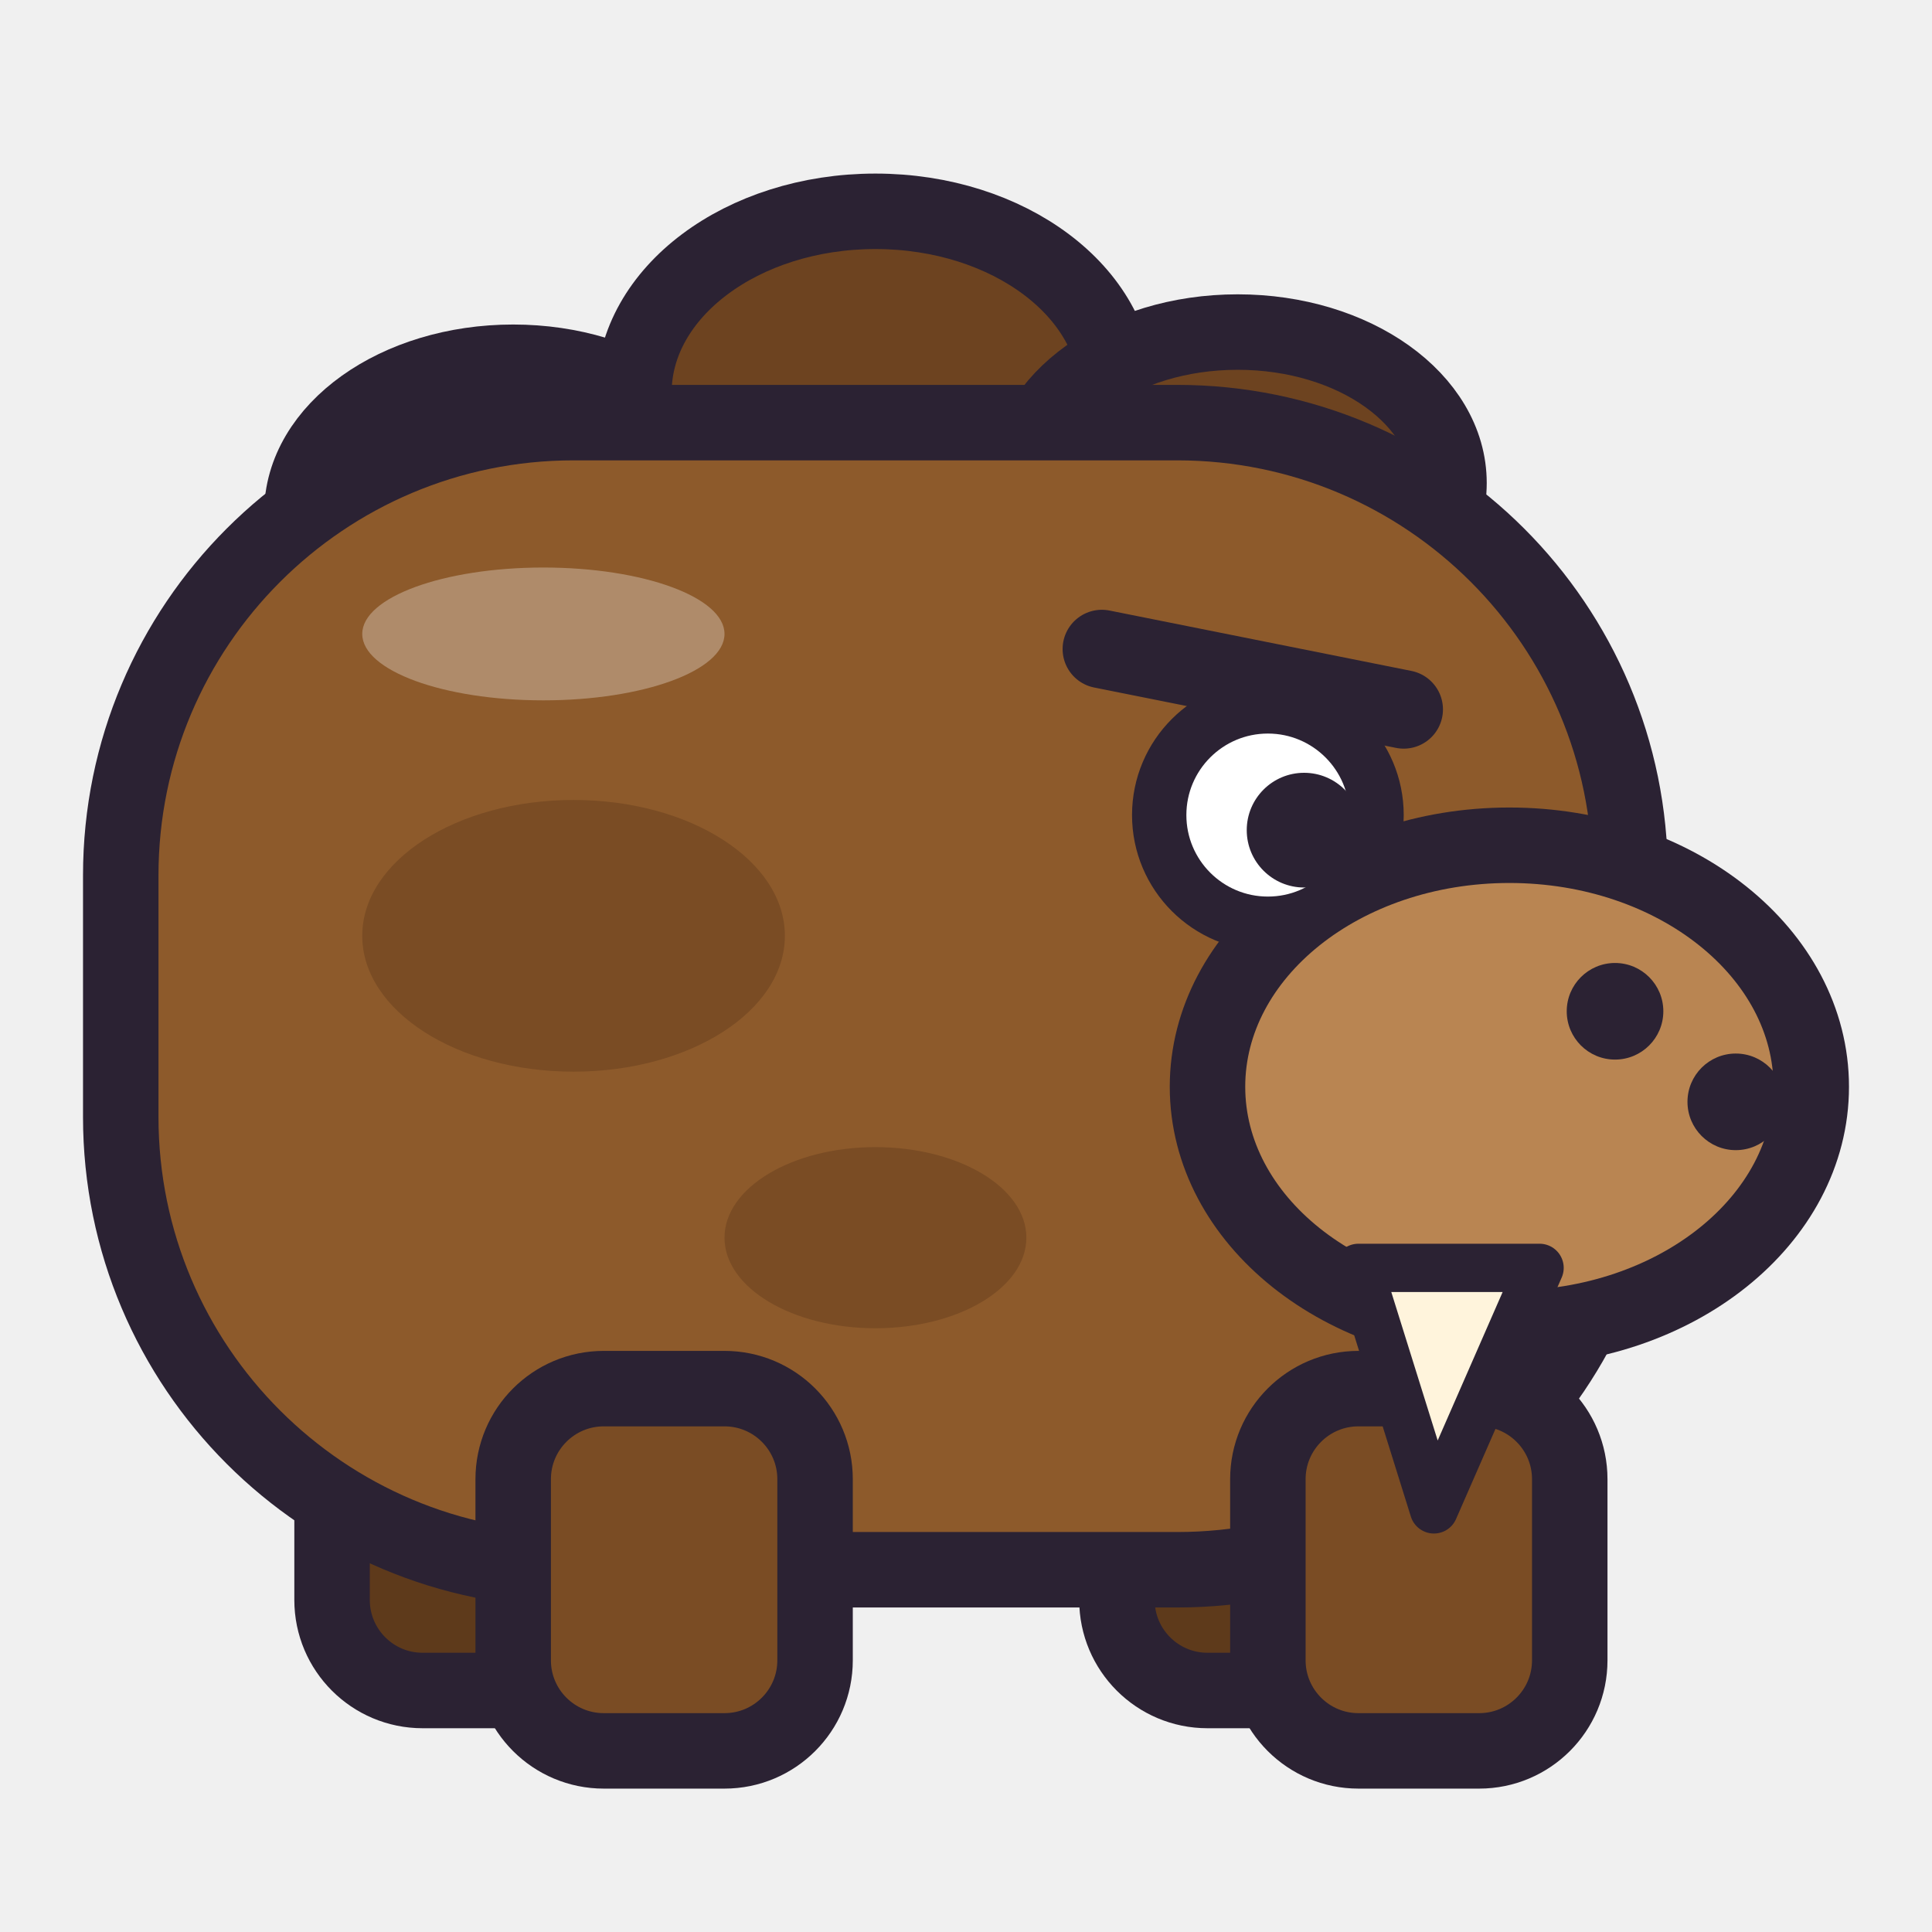
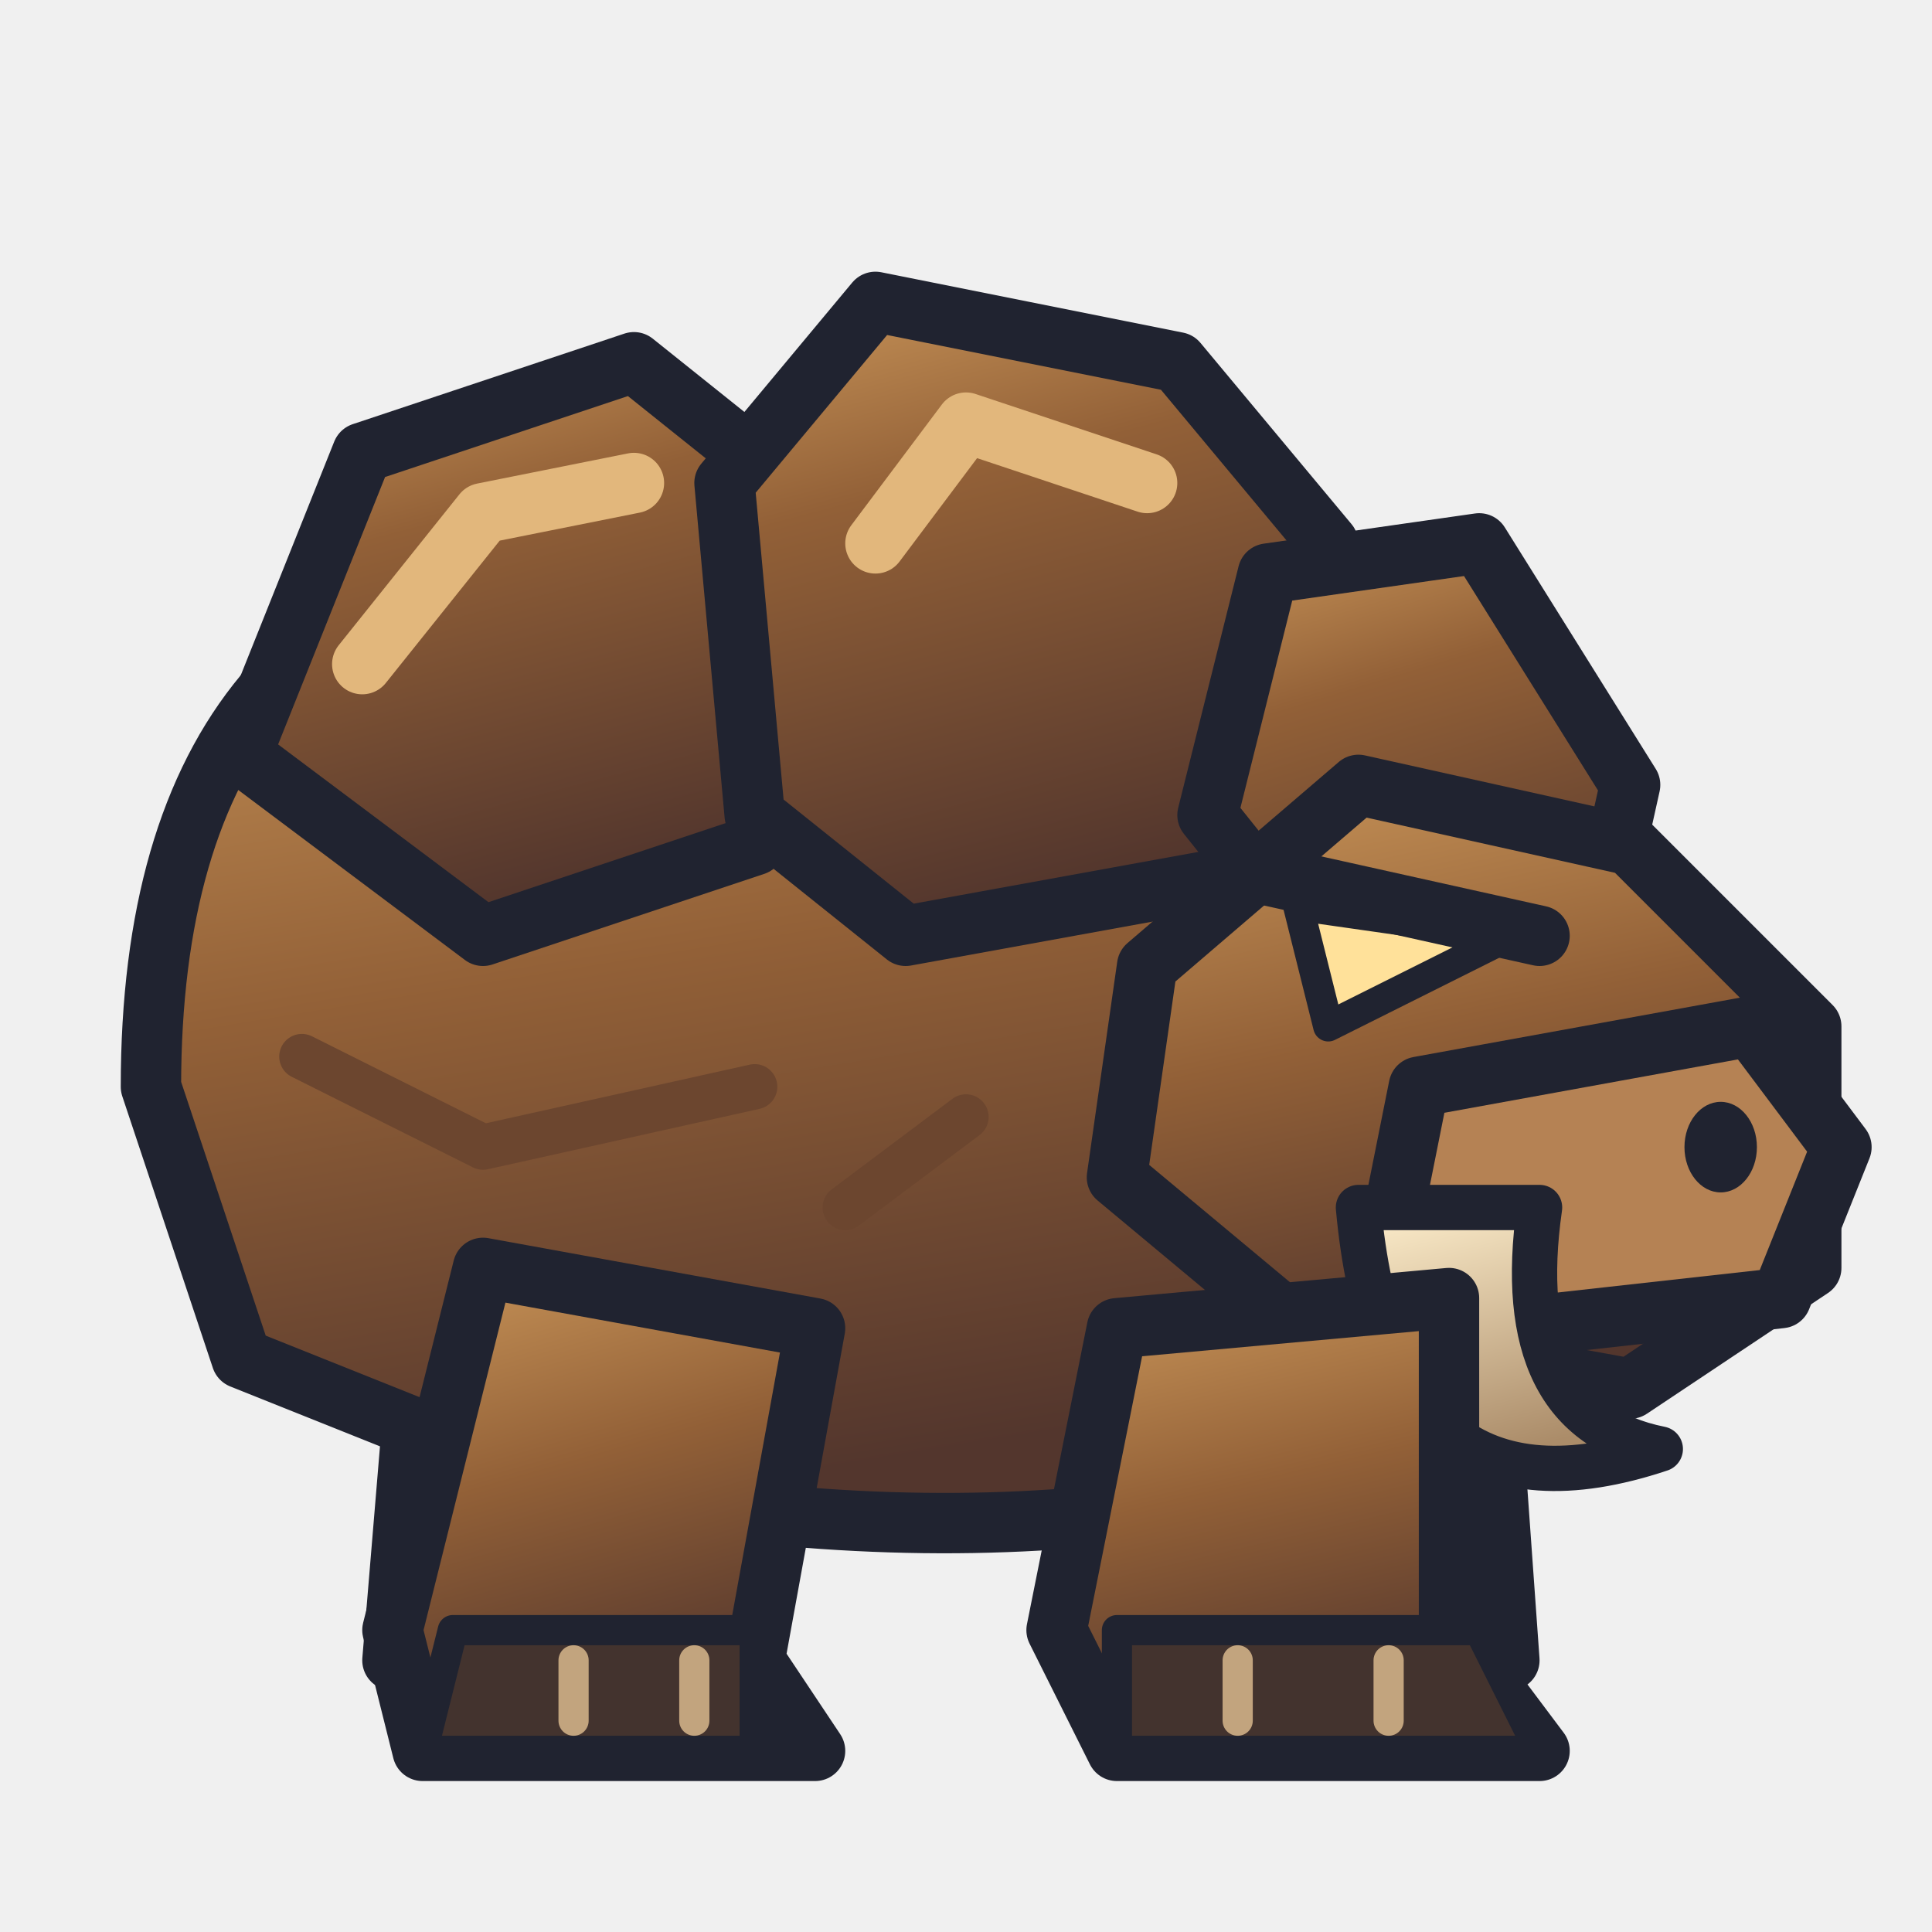
- <svg xmlns="http://www.w3.org/2000/svg" viewBox="0 0 64 64">
-   <g stroke="#2b2233" stroke-width="2.5" stroke-linejoin="round">
-     <rect x="11" y="44" width="9" height="12" rx="3" fill="#5e3a1b" />
-     <rect x="37" y="44" width="9" height="12" rx="3" fill="#5e3a1b" />
-     <ellipse cx="17" cy="17" rx="7" ry="5" fill="#6d4320" />
-     <ellipse cx="29" cy="13" rx="8" ry="6" fill="#6d4320" />
-     <ellipse cx="41" cy="16" rx="7" ry="5" fill="#6d4320" />
-     <rect x="4" y="14" width="50" height="38" rx="15" fill="#8d5a2b" />
-     <rect x="17" y="46" width="10" height="12" rx="3" fill="#7a4c24" />
-     <rect x="42" y="46" width="10" height="12" rx="3" fill="#7a4c24" />
-     <ellipse cx="50" cy="36" rx="10" ry="8" fill="#b98552" />
+ <svg xmlns="http://www.w3.org/2000/svg" width="64" height="64" viewBox="0 0 64 64">
+   <defs>
+     <linearGradient id="hide" x1="0" y1="0" x2="0.25" y2="1">
+       <stop stop-color="#c99559" />
+       <stop offset="0.48" stop-color="#926037" />
+       <stop offset="1" stop-color="#53362d" />
+     </linearGradient>
+     <linearGradient id="bone" x2="0.3" y2="1">
+       <stop stop-color="#fff0ce" />
+       <stop offset="1" stop-color="#ab8c69" />
+     </linearGradient>
+     <linearGradient id="plate" x2="0.25" y2="1">
+       <stop stop-color="#c99559" />
+       <stop offset="0.35" stop-color="#926037" />
+       <stop offset="1" stop-color="#53362d" />
+     </linearGradient>
+   </defs>
+   <g stroke-linecap="round" stroke-linejoin="round">
+     <path d="M14 43 13 55 23 56 24 44 M39 42 40 55 50 55 49 41" fill="#50372e" stroke="#202330" stroke-width="2" />
+     <path d="M5 36 Q5 19 20 18 L39 18 Q52 20 54 35 L52 46 Q37 53 18 49 L8 45Z" fill="url(#hide)" stroke="#202330" stroke-width="2" />
+     <path d="M8 25 12 15 21 12 26 16 25 28 16 31Z" fill="url(#plate)" stroke="#202330" stroke-width="2" />
+     <path d="M24 16 29 10 39 12 44 18 41 29 30 31 25 27Z" fill="url(#plate)" stroke="#202330" stroke-width="2" />
+     <path d="M42 19 49 18 54 26 52 35 44 32 40 27Z" fill="url(#plate)" stroke="#202330" stroke-width="2" />
+     <path d="M12 22 16 17 21 16 M29 18 32 14 38 16" fill="none" stroke="#e2b77c" stroke-width="2" />
+     <path d="M38 32 45 26 54 28 60 34 60 42 54 46 43 44 37 39Z" fill="url(#hide)" stroke="#202330" stroke-width="2" />
+     <path d="M47 36 58 34 61 38 59 43 50 44 46 41Z" fill="#b58254" stroke="#202330" stroke-width="2" />
+     <path d="M45 40 Q46 51 55 48 Q50 47 51 40Z" fill="url(#bone)" stroke="#202330" stroke-width="1.5" />
+     <path d="M16 42 27 44 25 55 27 58 14 58 13 54Z" fill="url(#hide)" stroke="#202330" stroke-width="2" />
+     <path d="M37 44 48 43 48 54 51 58 37 58 35 54Z" fill="url(#hide)" stroke="#202330" stroke-width="2" />
+     <path d="M15 54h10v4H14Z M37 54h12l2 4H37Z" fill="#43332e" stroke="#202330" stroke-width="1" />
+     <path d="M19 55v2 M23 55v2 M41 55v2 M46 55v2" fill="none" stroke="#c2a47e" stroke-width="1" />
+     <path d="M43 30 l7 1 -6 3 Z" fill="#ffe19a" stroke="#202330" stroke-width="1" />
+     <path d="M42 29 l9 2" fill="none" stroke="#202330" stroke-width="2" />
+     <ellipse cx="57" cy="38" rx="1.2" ry="1.5" fill="#202330" stroke="none" stroke-width="1" />
+     <path d="M10 35 16 38 25 36 M28 40 32 37" fill="none" stroke="#6c462f" stroke-width="1.5" />
  </g>
-   <ellipse cx="19" cy="31" rx="7" ry="4.5" fill="#7a4c24" />
-   <ellipse cx="29" cy="41" rx="5" ry="3" fill="#7a4c24" />
-   <ellipse cx="18" cy="21" rx="6" ry="2.2" fill="#ffffff" opacity="0.3" />
-   <circle cx="53.5" cy="33.5" r="1.6" fill="#2b2233" />
-   <circle cx="57.5" cy="36.5" r="1.6" fill="#2b2233" />
-   <polygon points="45,42 47.5,50 51,42" fill="#fff4dc" stroke="#2b2233" stroke-width="1.6" stroke-linejoin="round" />
-   <circle cx="42" cy="27" r="3.6" fill="#ffffff" stroke="#2b2233" stroke-width="1.8" />
-   <circle cx="43.2" cy="27.5" r="1.9" fill="#2b2233" />
-   <path d="M36.5 21.5 L46.5 23.5" stroke="#2b2233" stroke-width="2.6" stroke-linecap="round" />
</svg>
